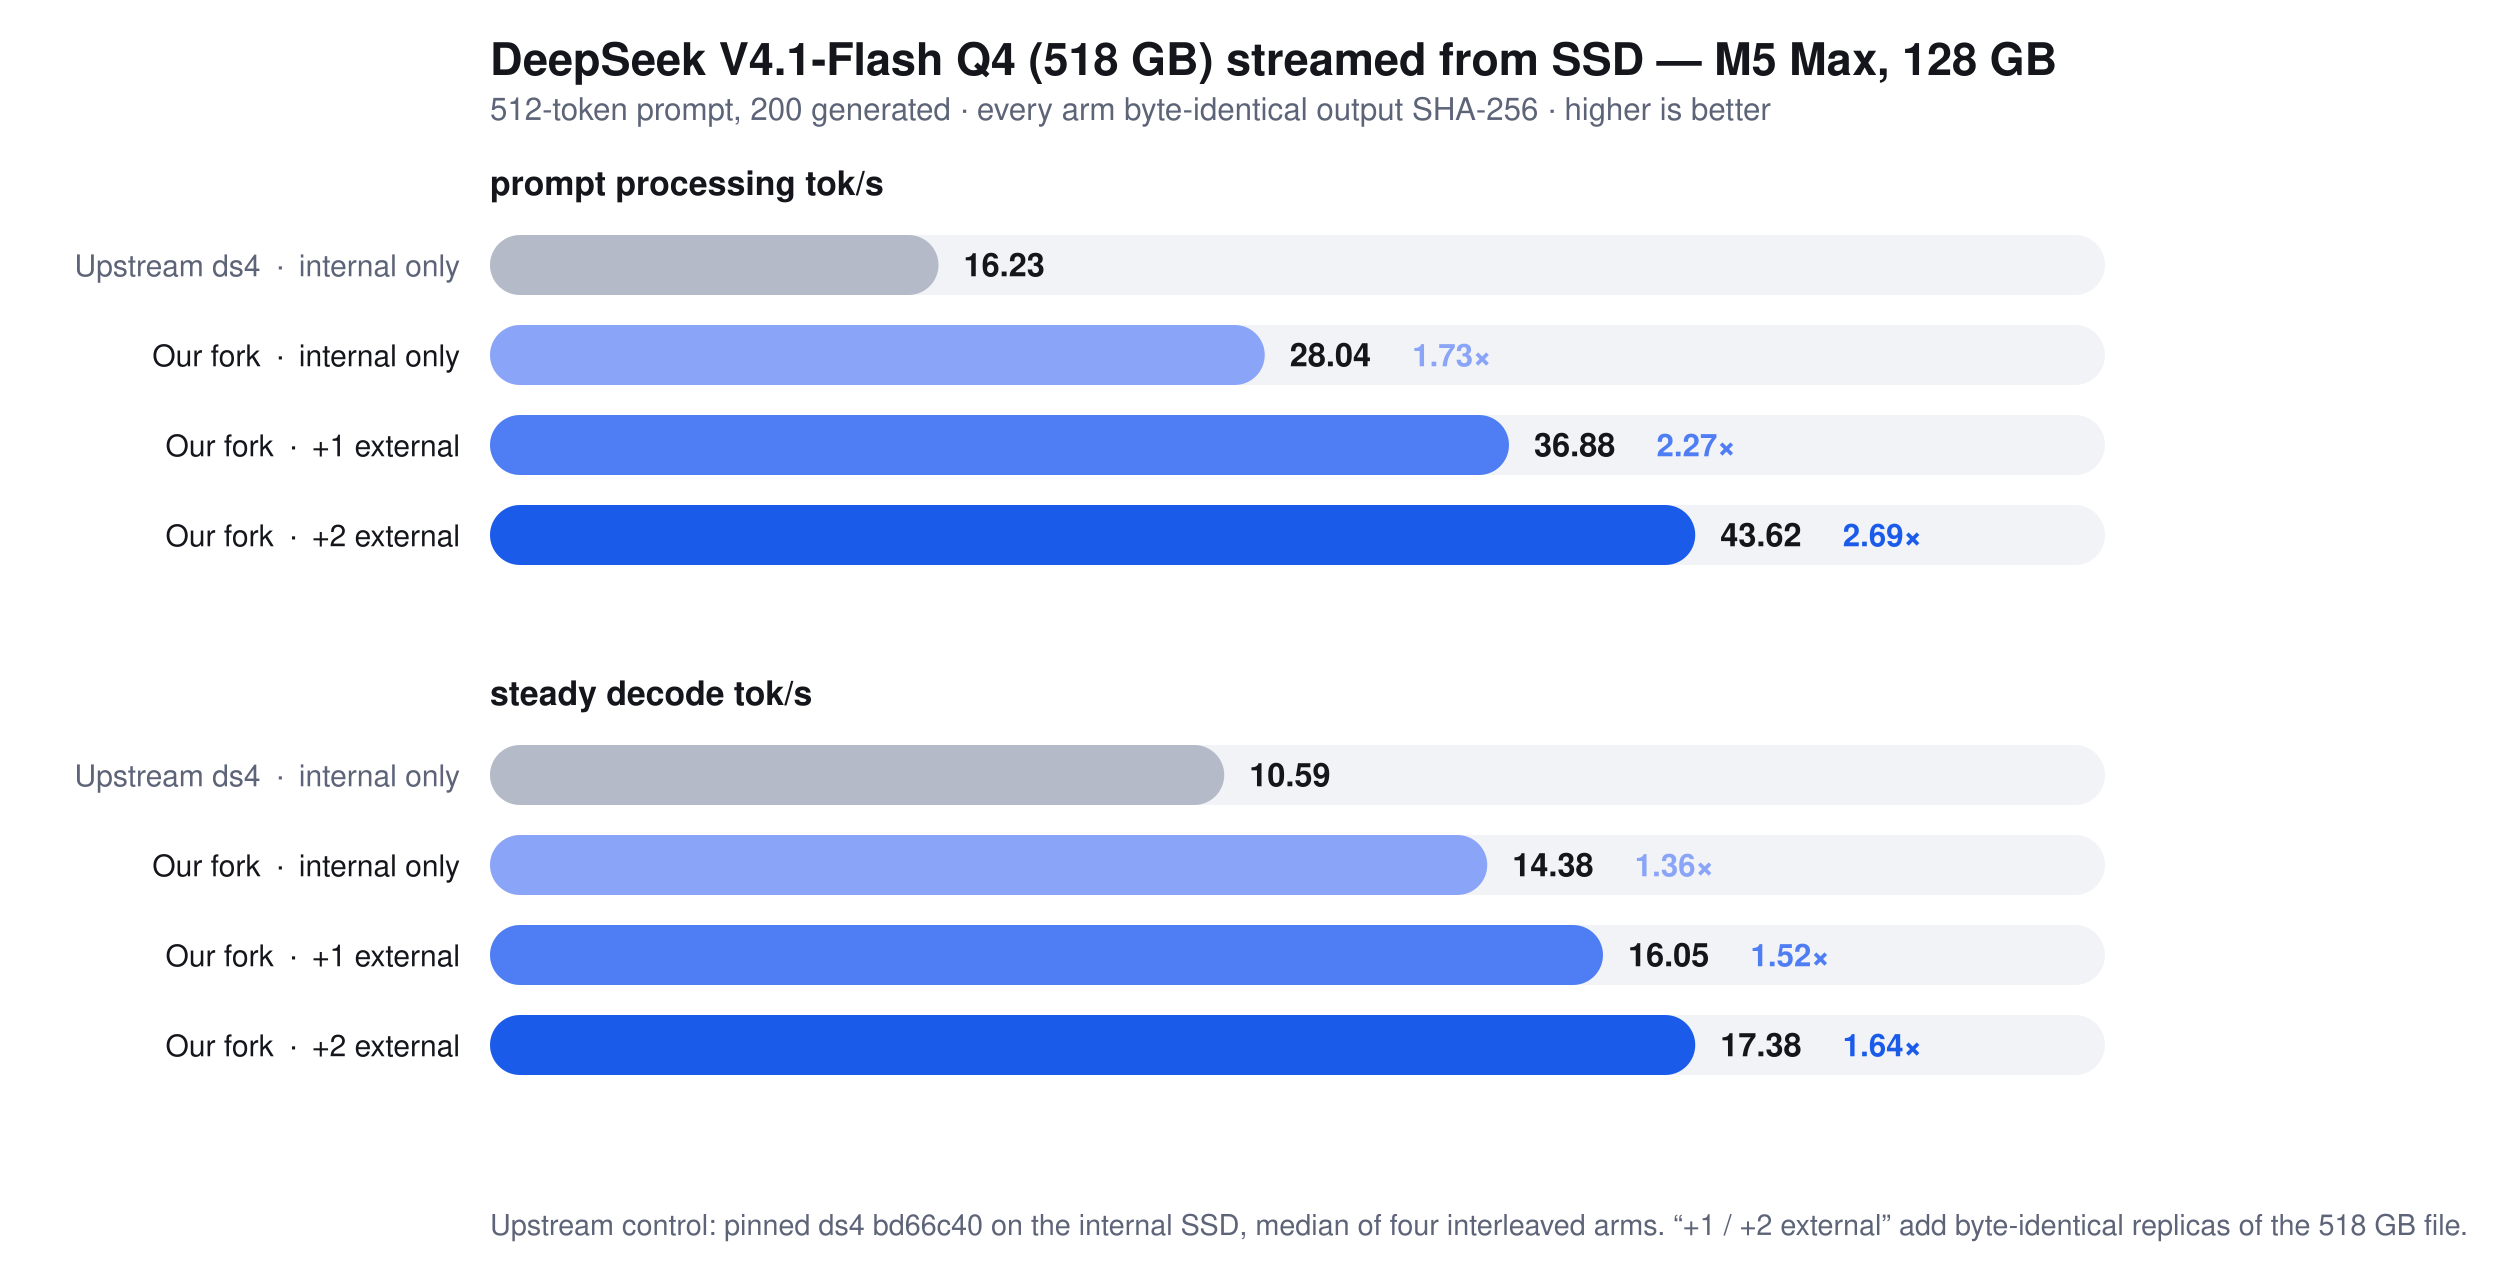
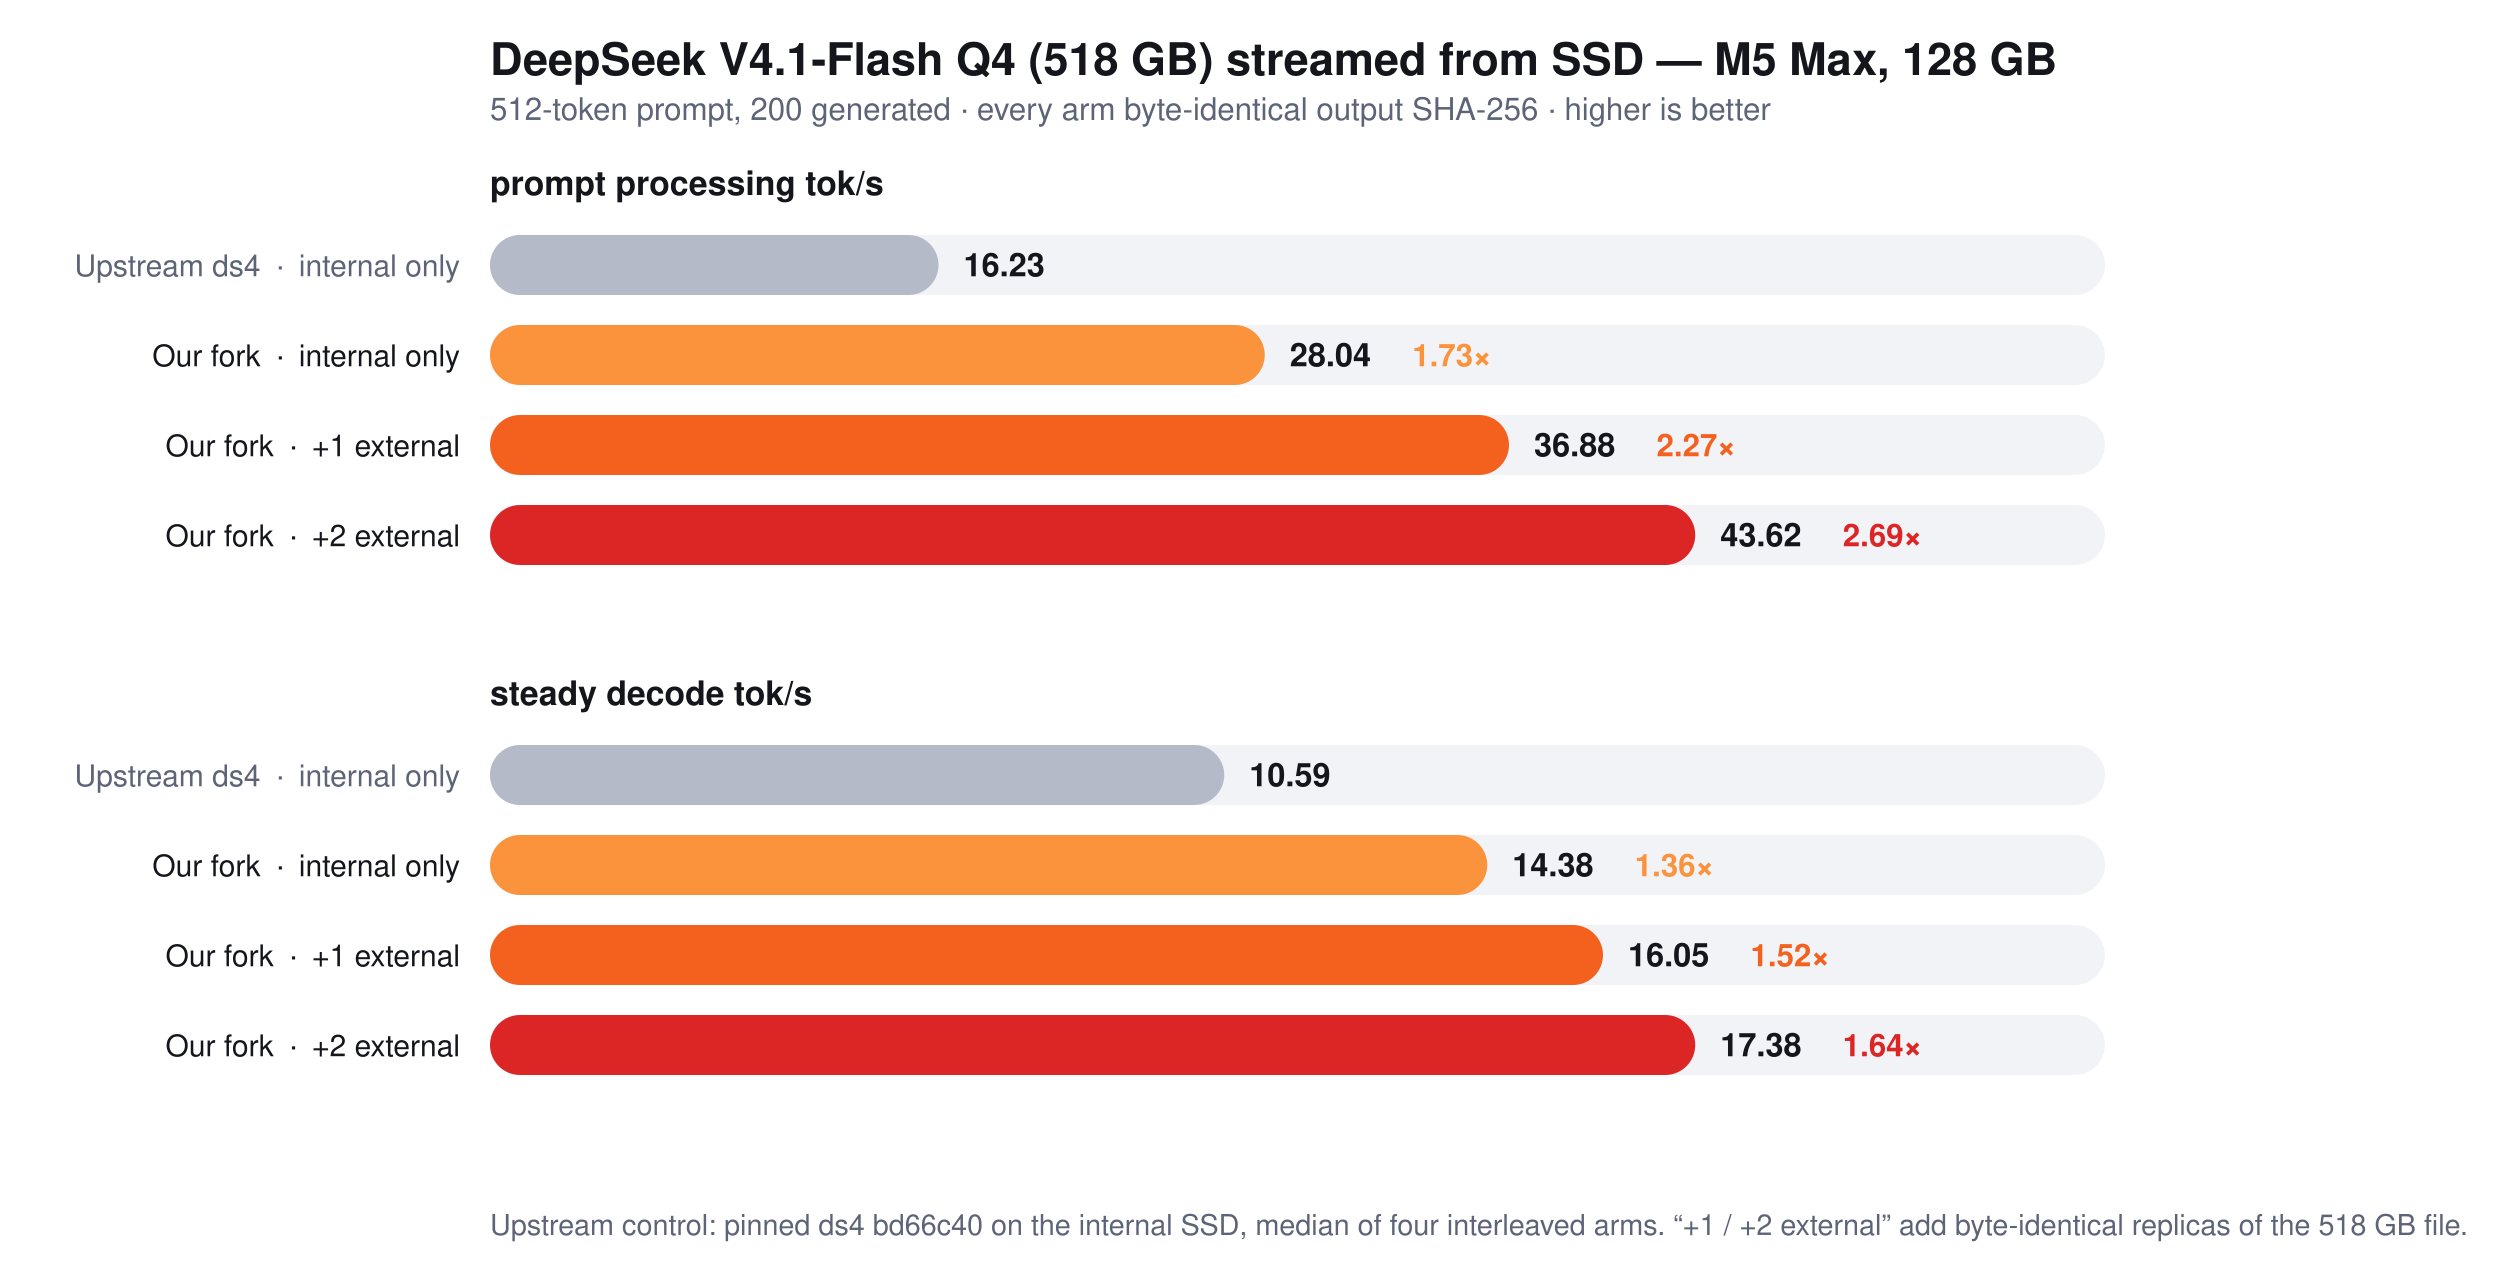
<svg xmlns="http://www.w3.org/2000/svg" viewBox="0 0 1000 510" width="1000" height="510" font-family="-apple-system,BlinkMacSystemFont,Segoe UI,Helvetica,Arial,sans-serif">
  <rect width="1000" height="510" fill="#ffffff" />
  <text x="196" y="30" font-size="18" font-weight="700" fill="#14161c">DeepSeek V4.1-Flash Q4 (518 GB) streamed from SSD — M5 Max, 128 GB</text>
  <text x="196" y="48" font-size="12.5" fill="#5d6478">512-token prompt, 200 generated · every arm byte-identical output SHA-256 · higher is better</text>
  <text x="196" y="78" font-size="13.5" font-weight="700" fill="#14161c">prompt processing tok/s</text>
  <text x="184" y="110.5" font-size="12" text-anchor="end" fill="#5d6478">Upstream ds4 · internal only</text>
  <rect x="196" y="94" width="646.0" height="24" rx="12" fill="#f1f3f7" />
  <rect x="196" y="94" width="179.4" height="24" rx="12" fill="#b4bac7" />
  <text x="385.4" y="110.5" font-size="13" font-weight="700" fill="#14161c">16.23</text>
  <text x="184" y="146.5" font-size="12" text-anchor="end" fill="#14161c">Our fork · internal only</text>
  <rect x="196" y="130" width="646.0" height="24" rx="12" fill="#f1f3f7" />
-   <rect x="196" y="130" width="309.9" height="24" rx="12" fill="#8aa4f7" />
+   <rect x="196" y="130" width="309.9" height="24" rx="12" fill="#fb923c" />
  <text x="515.9" y="146.5" font-size="13" font-weight="700" fill="#14161c">28.04</text>
-   <text x="564.9" y="146.5" font-size="12.5" font-weight="600" fill="#8aa4f7">1.73×</text>
+   <text x="564.9" y="146.5" font-size="12.5" font-weight="600" fill="#fb923c">1.73×</text>
  <text x="184" y="182.5" font-size="12" text-anchor="end" fill="#14161c">Our fork · +1 external</text>
  <rect x="196" y="166" width="646.0" height="24" rx="12" fill="#f1f3f7" />
-   <rect x="196" y="166" width="407.6" height="24" rx="12" fill="#4f7df3" />
+   <rect x="196" y="166" width="407.6" height="24" rx="12" fill="#f4611f" />
  <text x="613.6" y="182.5" font-size="13" font-weight="700" fill="#14161c">36.88</text>
-   <text x="662.6" y="182.5" font-size="12.5" font-weight="600" fill="#4f7df3">2.27×</text>
+   <text x="662.6" y="182.5" font-size="12.5" font-weight="600" fill="#f4611f">2.27×</text>
  <text x="184" y="218.5" font-size="12" text-anchor="end" fill="#14161c">Our fork · +2 external</text>
  <rect x="196" y="202" width="646.0" height="24" rx="12" fill="#f1f3f7" />
-   <rect x="196" y="202" width="482.1" height="24" rx="12" fill="#1b5bea" />
+   <rect x="196" y="202" width="482.1" height="24" rx="12" fill="#dc2626" />
  <text x="688.1" y="218.5" font-size="13" font-weight="700" fill="#14161c">43.62</text>
-   <text x="737.1" y="218.5" font-size="12.5" font-weight="600" fill="#1b5bea">2.69×</text>
+   <text x="737.1" y="218.5" font-size="12.5" font-weight="600" fill="#dc2626">2.69×</text>
  <text x="196" y="282" font-size="13.5" font-weight="700" fill="#14161c">steady decode tok/s</text>
  <text x="184" y="314.5" font-size="12" text-anchor="end" fill="#5d6478">Upstream ds4 · internal only</text>
  <rect x="196" y="298" width="646.0" height="24" rx="12" fill="#f1f3f7" />
  <rect x="196" y="298" width="293.7" height="24" rx="12" fill="#b4bac7" />
  <text x="499.7" y="314.5" font-size="13" font-weight="700" fill="#14161c">10.59</text>
  <text x="184" y="350.5" font-size="12" text-anchor="end" fill="#14161c">Our fork · internal only</text>
  <rect x="196" y="334" width="646.0" height="24" rx="12" fill="#f1f3f7" />
-   <rect x="196" y="334" width="398.9" height="24" rx="12" fill="#8aa4f7" />
+   <rect x="196" y="334" width="398.9" height="24" rx="12" fill="#fb923c" />
  <text x="604.9" y="350.5" font-size="13" font-weight="700" fill="#14161c">14.38</text>
-   <text x="653.9" y="350.5" font-size="12.5" font-weight="600" fill="#8aa4f7">1.36×</text>
+   <text x="653.9" y="350.5" font-size="12.5" font-weight="600" fill="#fb923c">1.36×</text>
  <text x="184" y="386.5" font-size="12" text-anchor="end" fill="#14161c">Our fork · +1 external</text>
  <rect x="196" y="370" width="646.0" height="24" rx="12" fill="#f1f3f7" />
-   <rect x="196" y="370" width="445.2" height="24" rx="12" fill="#4f7df3" />
+   <rect x="196" y="370" width="445.2" height="24" rx="12" fill="#f4611f" />
  <text x="651.2" y="386.5" font-size="13" font-weight="700" fill="#14161c">16.05</text>
-   <text x="700.2" y="386.5" font-size="12.5" font-weight="600" fill="#4f7df3">1.52×</text>
+   <text x="700.2" y="386.5" font-size="12.5" font-weight="600" fill="#f4611f">1.52×</text>
  <text x="184" y="422.5" font-size="12" text-anchor="end" fill="#14161c">Our fork · +2 external</text>
  <rect x="196" y="406" width="646.0" height="24" rx="12" fill="#f1f3f7" />
-   <rect x="196" y="406" width="482.1" height="24" rx="12" fill="#1b5bea" />
+   <rect x="196" y="406" width="482.1" height="24" rx="12" fill="#dc2626" />
  <text x="688.1" y="422.5" font-size="13" font-weight="700" fill="#14161c">17.38</text>
-   <text x="737.1" y="422.5" font-size="12.5" font-weight="600" fill="#1b5bea">1.64×</text>
+   <text x="737.1" y="422.5" font-size="12.5" font-weight="600" fill="#dc2626">1.64×</text>
  <text x="196" y="494" font-size="11.5" fill="#5d6478">Upstream control: pinned ds4 bd66c40 on the internal SSD, median of four interleaved arms. “+1 / +2 external” add byte-identical replicas of the 518 GB file.</text>
</svg>
